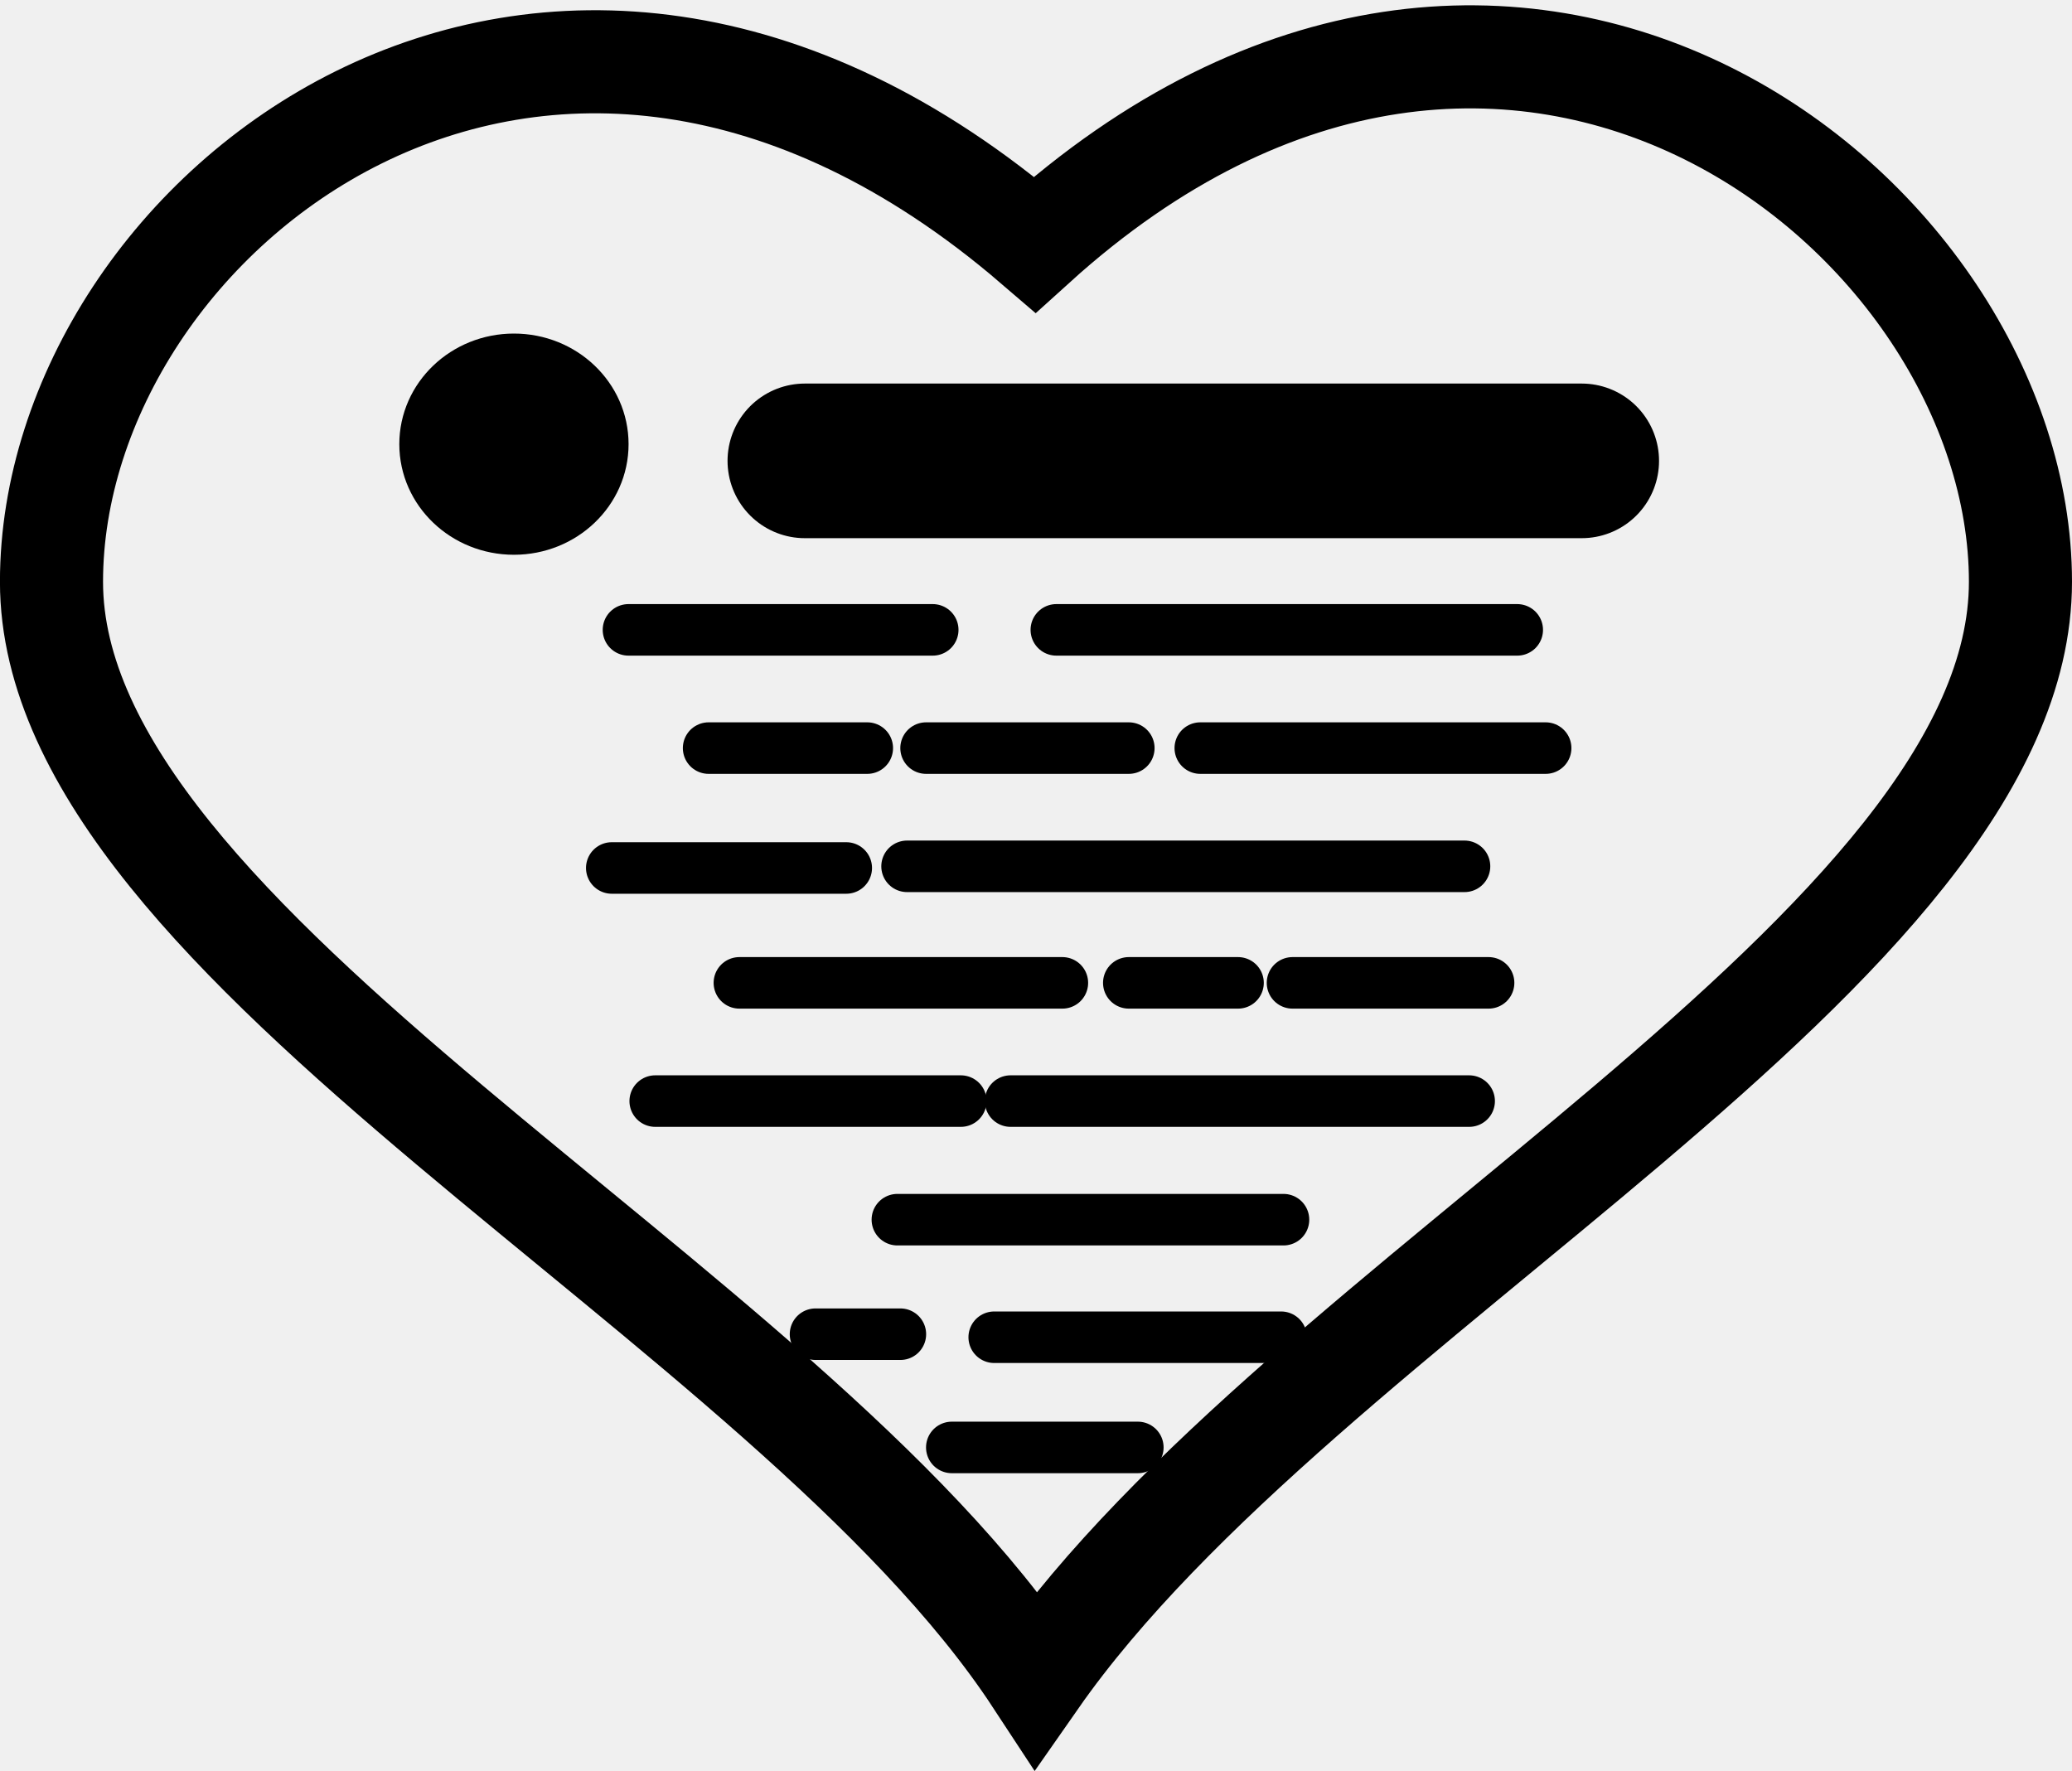
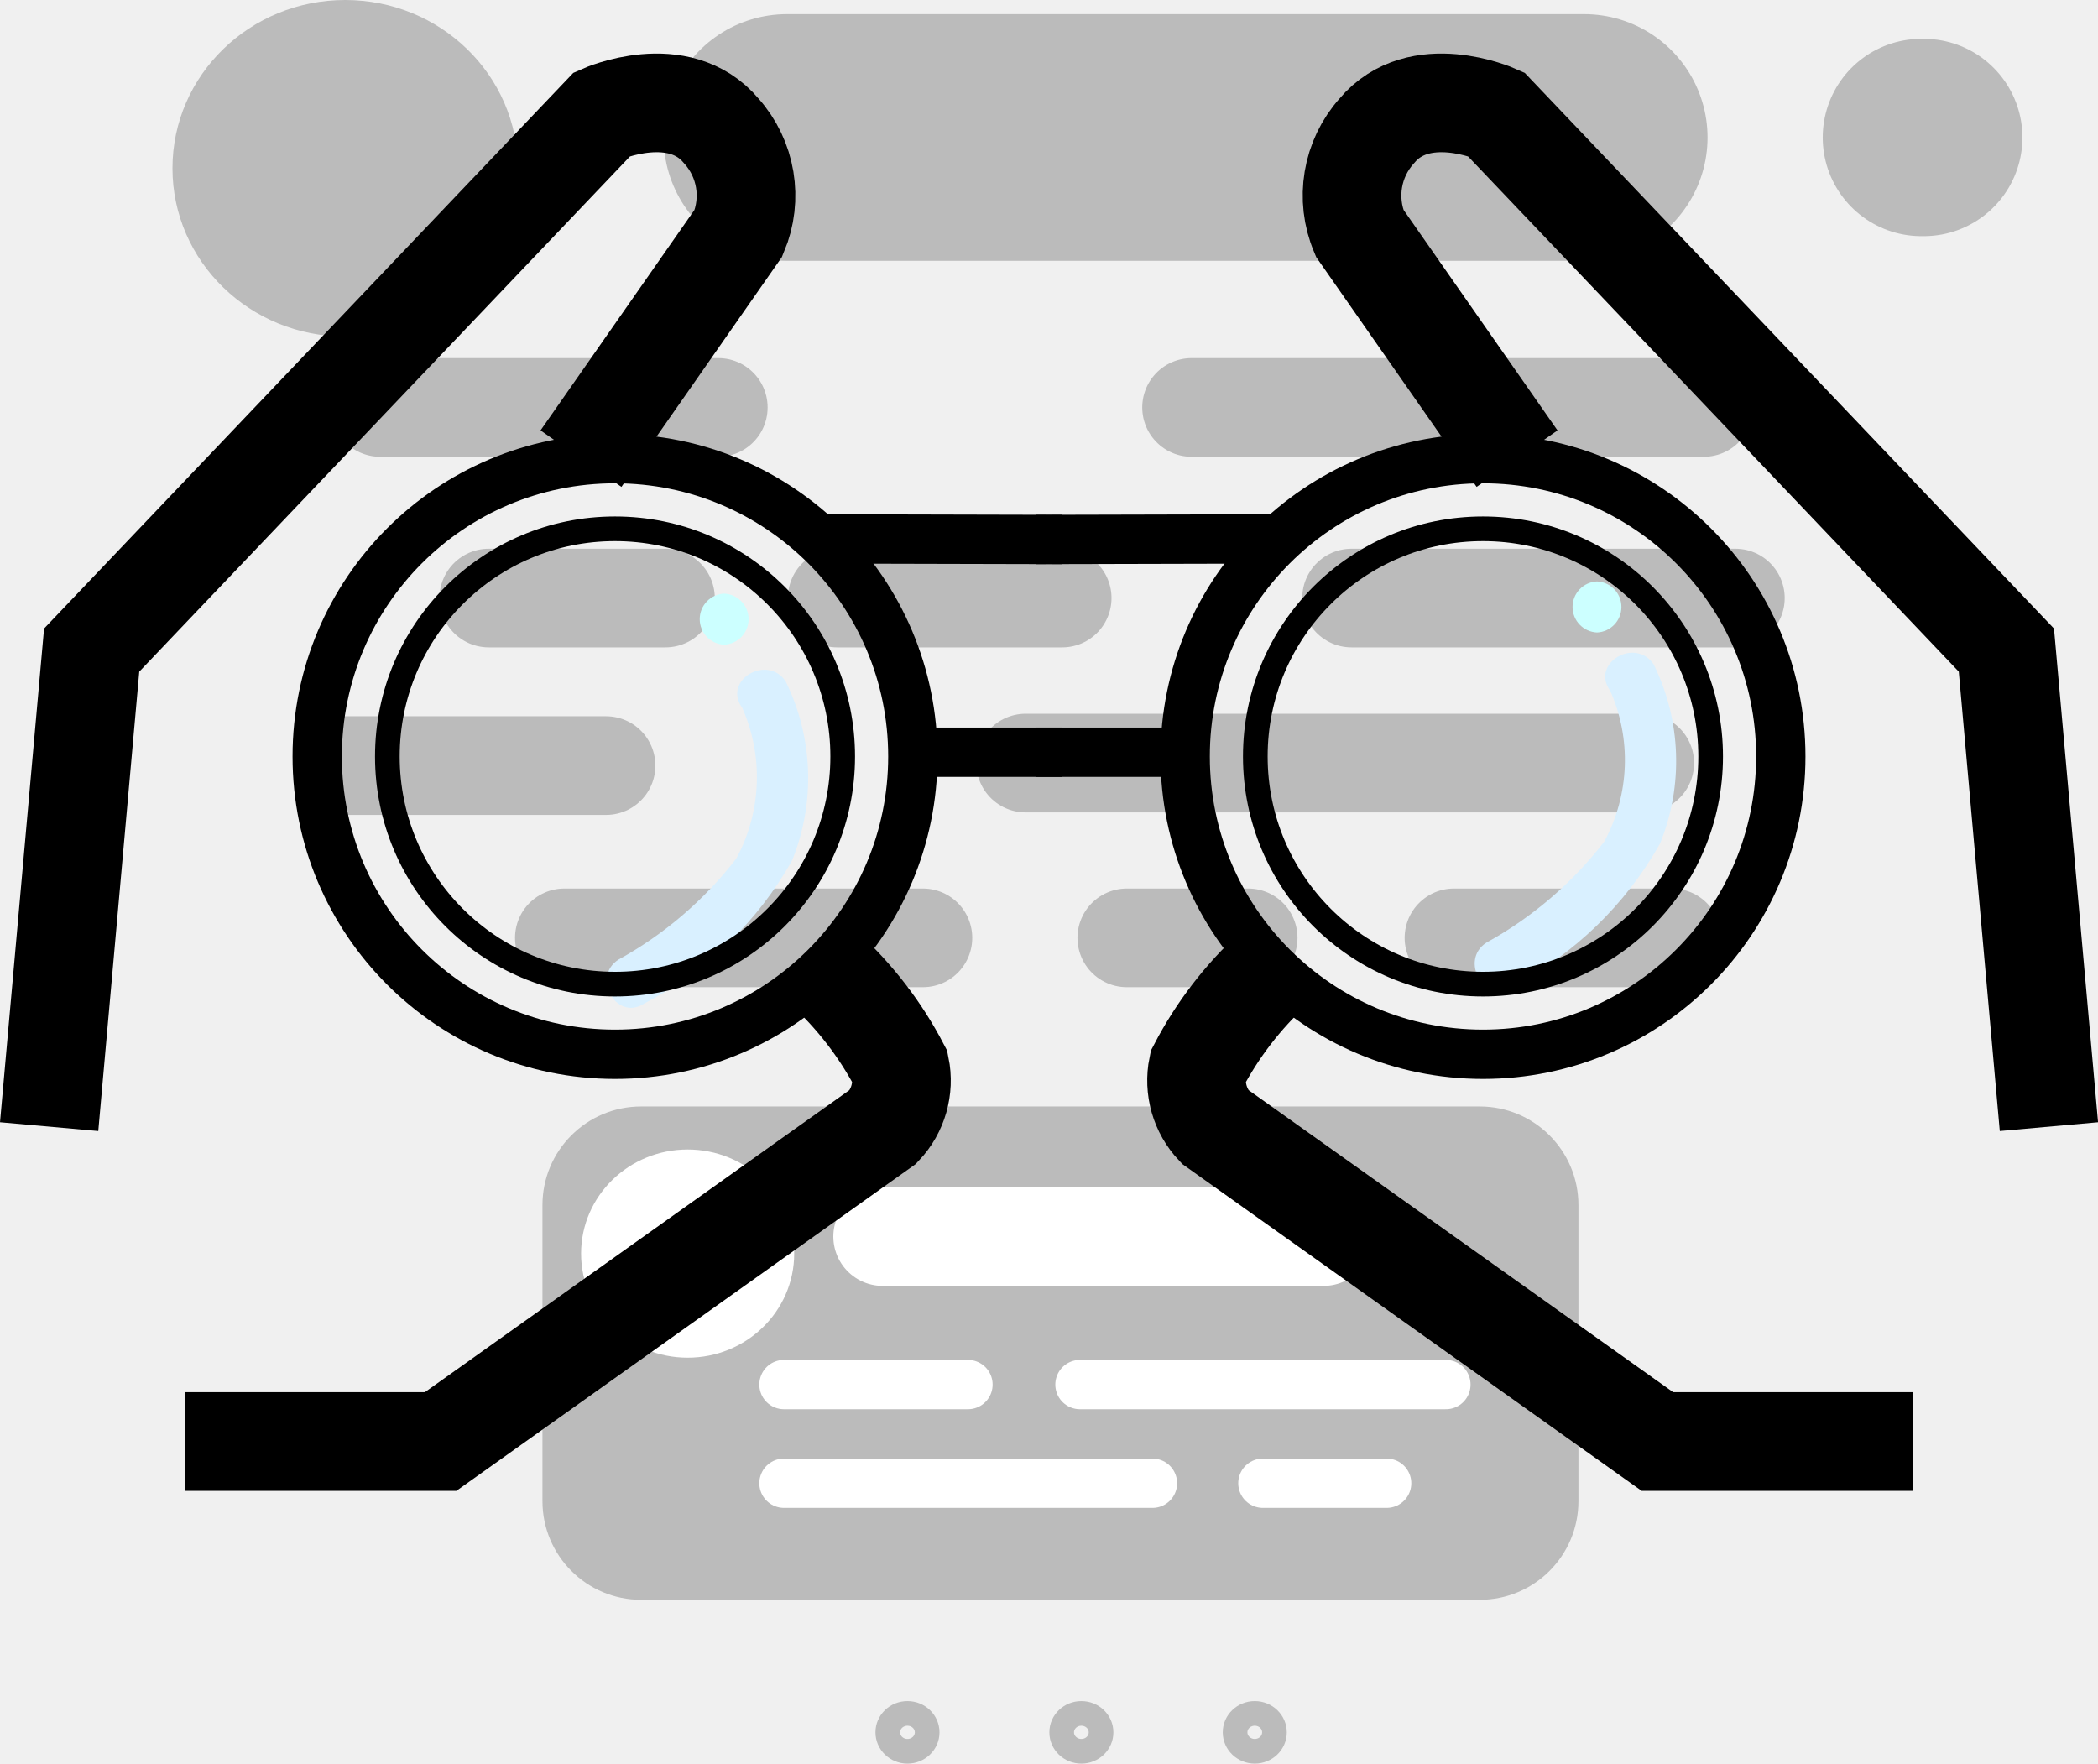
- <svg xmlns="http://www.w3.org/2000/svg" width="40.199" height="34.362" viewBox="0 0 40.199 34.362">
-   <g id="FavoritesDiaD" transform="translate(-287.929 -521.896)">
-     <path id="HeartDiaD" d="M221.779,84.244c0,7.122-13.906,13.854-19.1,21.291-4.848-7.385-19.1-14.169-19.1-21.291s9.546-14.732,19.077-6.544C211.933,69.3,221.779,77.114,221.779,84.244Z" transform="translate(105.349 448.94)" fill="none" stroke="#000" stroke-miterlimit="10" stroke-width="2" />
-     <line id="Linha_17" data-name="Linha 17" x2="15.072" transform="translate(303.544 530.838)" fill="none" stroke="#000" stroke-linecap="round" stroke-linejoin="round" stroke-width="3" />
-     <ellipse id="Elipse_40" data-name="Elipse 40" cx="1.724" cy="1.646" rx="1.724" ry="1.646" transform="translate(296.176 528.868)" stroke="#000" stroke-linecap="round" stroke-linejoin="round" stroke-width="1" />
-     <line id="Linha_18" data-name="Linha 18" x2="5.903" transform="translate(300.122 534.117)" fill="none" stroke="#000" stroke-linecap="round" stroke-linejoin="round" stroke-width="1" />
-     <line id="Linha_19" data-name="Linha 19" x2="3.078" transform="translate(301.677 536.411)" fill="none" stroke="#000" stroke-linecap="round" stroke-linejoin="round" stroke-width="1" />
-     <line id="Linha_19-2" data-name="Linha 19-2" x2="3.933" transform="translate(305.896 536.411)" fill="none" stroke="#000" stroke-linecap="round" stroke-linejoin="round" stroke-width="1" />
-     <line id="Linha_19-3" data-name="Linha 19-3" x2="6.7" transform="translate(311.216 536.411)" fill="none" stroke="#000" stroke-linecap="round" stroke-linejoin="round" stroke-width="1" />
-     <line id="Linha_20" data-name="Linha 20" x2="10.815" transform="translate(305.527 538.705)" fill="none" stroke="#000" stroke-linecap="round" stroke-linejoin="round" stroke-width="1" />
-     <line id="Linha_20-2" data-name="Linha 20-2" x2="4.549" transform="translate(299.798 538.737)" fill="none" stroke="#000" stroke-linecap="round" stroke-linejoin="round" stroke-width="1" />
-     <line id="Linha_21" data-name="Linha 21" x2="6.266" transform="translate(302.274 540.966)" fill="none" stroke="#000" stroke-linecap="round" stroke-linejoin="round" stroke-width="1" />
-     <line id="Linha_21-2" data-name="Linha 21-2" x2="2.119" transform="translate(309.829 540.966)" fill="none" stroke="#000" stroke-linecap="round" stroke-linejoin="round" stroke-width="1" />
-     <line id="Linha_22" data-name="Linha 22" x2="5.929" transform="translate(300.641 543.26)" fill="none" stroke="#000" stroke-linecap="round" stroke-linejoin="round" stroke-width="1" />
-     <line id="Linha_22-2" data-name="Linha 22-2" x2="8.897" transform="translate(307.535 543.26)" fill="none" stroke="#000" stroke-linecap="round" stroke-linejoin="round" stroke-width="1" />
-     <line id="Linha_23" data-name="Linha 23" x2="7.491" transform="translate(305.339 545.561)" fill="none" stroke="#000" stroke-linecap="round" stroke-linejoin="round" stroke-width="1" />
-     <line id="Linha_24" data-name="Linha 24" x2="1.646" transform="translate(303.751 547.783)" fill="none" stroke="#000" stroke-linecap="round" stroke-linejoin="round" stroke-width="1" />
-     <line id="Linha_24-2" data-name="Linha 24-2" x2="5.566" transform="translate(307.218 547.842)" fill="none" stroke="#000" stroke-linecap="round" stroke-linejoin="round" stroke-width="1" />
-     <line id="Linha_25" data-name="Linha 25" x2="3.609" transform="translate(306.395 549.98)" fill="none" stroke="#000" stroke-linecap="round" stroke-linejoin="round" stroke-width="1" />
-     <line id="Linha_18-2" data-name="Linha 18-2" x2="8.942" transform="translate(308.423 534.117)" fill="none" stroke="#000" stroke-linecap="round" stroke-linejoin="round" stroke-width="1" />
-     <line id="Linha_21-3" data-name="Linha 21-3" x2="3.804" transform="translate(313.005 540.966)" fill="none" stroke="#000" stroke-linecap="round" stroke-linejoin="round" stroke-width="1" />
+ <svg xmlns="http://www.w3.org/2000/svg" width="42.528" height="35.75" viewBox="0 0 42.528 35.75">
+   <g id="FavoritesDiaD" transform="translate(-3340.004 123.5)">
+     <g id="PostDiad" transform="translate(244 0.929)">
+       <g id="CommentsCount" transform="translate(3114 -89.697)">
+         <ellipse id="Elipse_43" data-name="Elipse 43" cx="0.399" cy="0.384" rx="0.399" ry="0.384" stroke-width="0.5" stroke="#bbb" stroke-linecap="round" stroke-linejoin="round" fill="none" />
+         <ellipse id="Elipse_43-2" data-name="Elipse 43-2" cx="0.399" cy="0.384" rx="0.399" ry="0.384" transform="translate(3.525)" fill="none" stroke="#bbb" stroke-linecap="round" stroke-linejoin="round" stroke-width="0.5" />
+         <ellipse id="Elipse_43-3" data-name="Elipse 43-3" cx="0.399" cy="0.384" rx="0.399" ry="0.384" transform="translate(7.04)" fill="none" stroke="#bbb" stroke-linecap="round" stroke-linejoin="round" stroke-width="0.5" />
+       </g>
+       <g id="Content" transform="translate(3103 -116.17)">
+         <line id="Linha_18" data-name="Linha 18" x2="6.854" transform="translate(0.71)" fill="none" stroke="#bbb" stroke-linecap="round" stroke-linejoin="round" stroke-width="2" />
+         <line id="Linha_19" data-name="Linha 19" x2="3.581" transform="translate(2.912 3.864)" fill="none" stroke="#bbb" stroke-linecap="round" stroke-linejoin="round" stroke-width="2" />
+         <line id="Linha_19-2" data-name="Linha 19-2" x2="4.56" transform="translate(9.975 3.864)" fill="none" stroke="#bbb" stroke-linecap="round" stroke-linejoin="round" stroke-width="2" />
+         <line id="Linha_19-3" data-name="Linha 19-3" x2="7.78" transform="translate(20.401 3.864)" fill="none" stroke="#bbb" stroke-linecap="round" stroke-linejoin="round" stroke-width="2" />
+         <line id="Linha_20" data-name="Linha 20" x2="12.55" transform="translate(13.794 7.209)" fill="none" stroke="#bbb" stroke-linecap="round" stroke-linejoin="round" stroke-width="2" />
+         <line id="Linha_20-2" data-name="Linha 20-2" x2="5.289" transform="translate(0 7.26)" fill="none" stroke="#bbb" stroke-linecap="round" stroke-linejoin="round" stroke-width="2" />
+         <line id="Linha_21" data-name="Linha 21" x2="7.268" transform="translate(4.444 10.752)" fill="none" stroke="#bbb" stroke-linecap="round" stroke-linejoin="round" stroke-width="2" />
+         <line id="Linha_21-2" data-name="Linha 21-2" x2="2.46" transform="translate(15.845 10.752)" fill="none" stroke="#bbb" stroke-linecap="round" stroke-linejoin="round" stroke-width="2" />
+         <line id="Linha_18-2" data-name="Linha 18-2" x2="10.383" transform="translate(17.158)" fill="none" stroke="#bbb" stroke-linecap="round" stroke-linejoin="round" stroke-width="2" />
+         <line id="Linha_21-3" data-name="Linha 21-3" x2="4.417" transform="translate(22.477 10.752)" fill="none" stroke="#bbb" stroke-linecap="round" stroke-linejoin="round" stroke-width="2" />
+       </g>
+       <g id="Footer" transform="translate(3100 -123.929)">
+         <path id="Linha_17" data-name="Linha 17" d="M0,0H.048" transform="translate(34.952 2.287)" fill="none" stroke="#bbb" stroke-linecap="round" stroke-width="4" />
+         <ellipse id="Elipse_40" data-name="Elipse 40" cx="3.001" cy="2.911" rx="3.001" ry="2.911" stroke-width="1" stroke="#bbb" stroke-linecap="round" stroke-linejoin="round" fill="#bbb" />
+         <path id="Linha_17-2" data-name="Linha 17" d="M0,0H16.161" transform="translate(11.956 2.287)" fill="none" stroke="#bbb" stroke-linecap="round" stroke-width="5" />
+       </g>
+       <g id="Comments" transform="translate(3107 -102)">
+         <rect id="Retângulo_55" data-name="Retângulo 55" width="21" height="10" rx="2" fill="#bbb" />
+         <ellipse id="Elipse_40-2" data-name="Elipse 40" cx="1.66" cy="1.61" rx="1.66" ry="1.61" transform="translate(1.283 1.372)" fill="#fff" stroke="#fff" stroke-linecap="round" stroke-linejoin="round" stroke-width="1" />
+         <path id="Linha_17-3" data-name="Linha 17" d="M0,0H8.938" transform="translate(6.896 2.637)" fill="#fff" stroke="#fff" stroke-linecap="round" stroke-width="2" />
+         <path id="Linha_17-4" data-name="Linha 17" d="M0,0H3.729" transform="translate(4.896 5.637)" fill="#fff" stroke="#fff" stroke-linecap="round" stroke-width="1" />
+         <path id="Linha_17-5" data-name="Linha 17" d="M0,0H7.417" transform="translate(10.896 5.637)" fill="#fff" stroke="#fff" stroke-linecap="round" stroke-width="1" />
+         <path id="Linha_17-6" data-name="Linha 17" d="M0,0H7.469" transform="translate(4.896 7.637)" fill="#fff" stroke="#fff" stroke-linecap="round" stroke-width="1" />
+         <path id="Linha_17-7" data-name="Linha 17" d="M2.508,0H0" transform="translate(14.604 7.637)" fill="#fff" stroke="#fff" stroke-linecap="round" stroke-width="1" />
+       </g>
+     </g>
+     <g id="Binocle" transform="translate(3340 -122.418)">
+       <ellipse id="Elipse_21" data-name="Elipse 21" cx="6.037" cy="6.037" rx="6.037" ry="6.037" transform="translate(6.434 8.215)" fill="none" stroke="#000" stroke-miterlimit="10" stroke-width="1" />
+       <path id="Caminho_29" data-name="Caminho 29" d="M9.5,65.946l.862-9.66,10.35-10.867s1.552-.69,2.415.345a1.961,1.961,0,0,1,.345,2.07l-3.191,4.571" transform="translate(-8.5 -44.19)" fill="none" stroke="#000" stroke-miterlimit="10" stroke-width="2" />
+       <path id="Caminho_30" data-name="Caminho 30" d="M25.5,156.491h5.175l8.97-6.382a1.364,1.364,0,0,0,.345-1.207,7.263,7.263,0,0,0-1.535-2" transform="translate(-21.74 -128.352)" fill="none" stroke="#000" stroke-miterlimit="10" stroke-width="2" />
+       <line id="Linha_12" data-name="Linha 12" x1="4.937" y1="0.012" transform="translate(16.59 9.842)" fill="none" stroke="#000" stroke-miterlimit="10" stroke-width="1" />
+       <line id="Linha_13" data-name="Linha 13" x1="2.932" transform="translate(18.594 14.166)" fill="none" stroke="#000" stroke-miterlimit="10" stroke-width="1" />
+       <ellipse id="Elipse_22" data-name="Elipse 22" cx="6.037" cy="6.037" rx="6.037" ry="6.037" transform="translate(24.028 8.215)" fill="none" stroke="#000" stroke-miterlimit="10" stroke-width="1" />
+       <path id="Caminho_31" data-name="Caminho 31" d="M176.732,65.946l-.862-9.66-10.35-10.867s-1.552-.69-2.415.345a1.961,1.961,0,0,0-.345,2.07l3.191,4.571" transform="translate(-135.195 -44.19)" fill="none" stroke="#000" stroke-miterlimit="10" stroke-width="2" />
+       <path id="Caminho_32" data-name="Caminho 32" d="M158.859,156.491h-5.175l-8.97-6.382a1.364,1.364,0,0,1-.345-1.207,7.263,7.263,0,0,1,1.535-2" transform="translate(-120.083 -128.352)" fill="none" stroke="#000" stroke-miterlimit="10" stroke-width="2" />
+       <line id="Linha_14" data-name="Linha 14" x1="4.935" y2="0.012" transform="translate(21.009 9.842)" fill="none" stroke="#000" stroke-miterlimit="10" stroke-width="1" />
+       <line id="Linha_15" data-name="Linha 15" x1="2.932" transform="translate(21.009 14.166)" fill="none" stroke="#000" stroke-miterlimit="10" stroke-width="1" />
+       <path id="Caminho_33" data-name="Caminho 33" d="M82.508,112.549a3.467,3.467,0,0,1-.114,3.074,7.7,7.7,0,0,1-2.386,2.046c-.559.359-.04,1.256.517.894a7.3,7.3,0,0,0,3-2.9,4.442,4.442,0,0,0-.129-3.633c-.369-.552-1.266-.035-.894.517Z" transform="translate(-67.466 -99.3)" fill="#d9f0ff" />
+       <path id="Caminho_34" data-name="Caminho 34" d="M184.508,110.549a3.467,3.467,0,0,1-.114,3.074,7.7,7.7,0,0,1-2.386,2.046c-.559.359-.04,1.256.517.894a7.3,7.3,0,0,0,3-2.9,4.442,4.442,0,0,0-.129-3.633c-.369-.552-1.266-.035-.894.517Z" transform="translate(-151.871 -97.645)" fill="#d9f0ff" />
+       <path id="Caminho_35" data-name="Caminho 35" d="M91.168,103.895a.518.518,0,0,0,0-1.035A.518.518,0,0,0,91.168,103.895Z" transform="translate(-76.485 -91.909)" fill="#cff" />
+       <path id="Caminho_36" data-name="Caminho 36" d="M193.741,102.465a.518.518,0,0,0,0-1.035A.518.518,0,0,0,193.741,102.465Z" transform="translate(-161.365 -90.726)" fill="#cff" />
+       <ellipse id="Elipse_23" data-name="Elipse 23" cx="4.615" cy="4.615" rx="4.615" ry="4.615" transform="translate(7.856 9.637)" fill="none" stroke="#000" stroke-miterlimit="10" stroke-width="0.5" />
+       <ellipse id="Elipse_24" data-name="Elipse 24" cx="4.615" cy="4.615" rx="4.615" ry="4.615" transform="translate(25.45 9.637)" fill="none" stroke="#000" stroke-miterlimit="10" stroke-width="0.5" />
+     </g>
  </g>
</svg>
